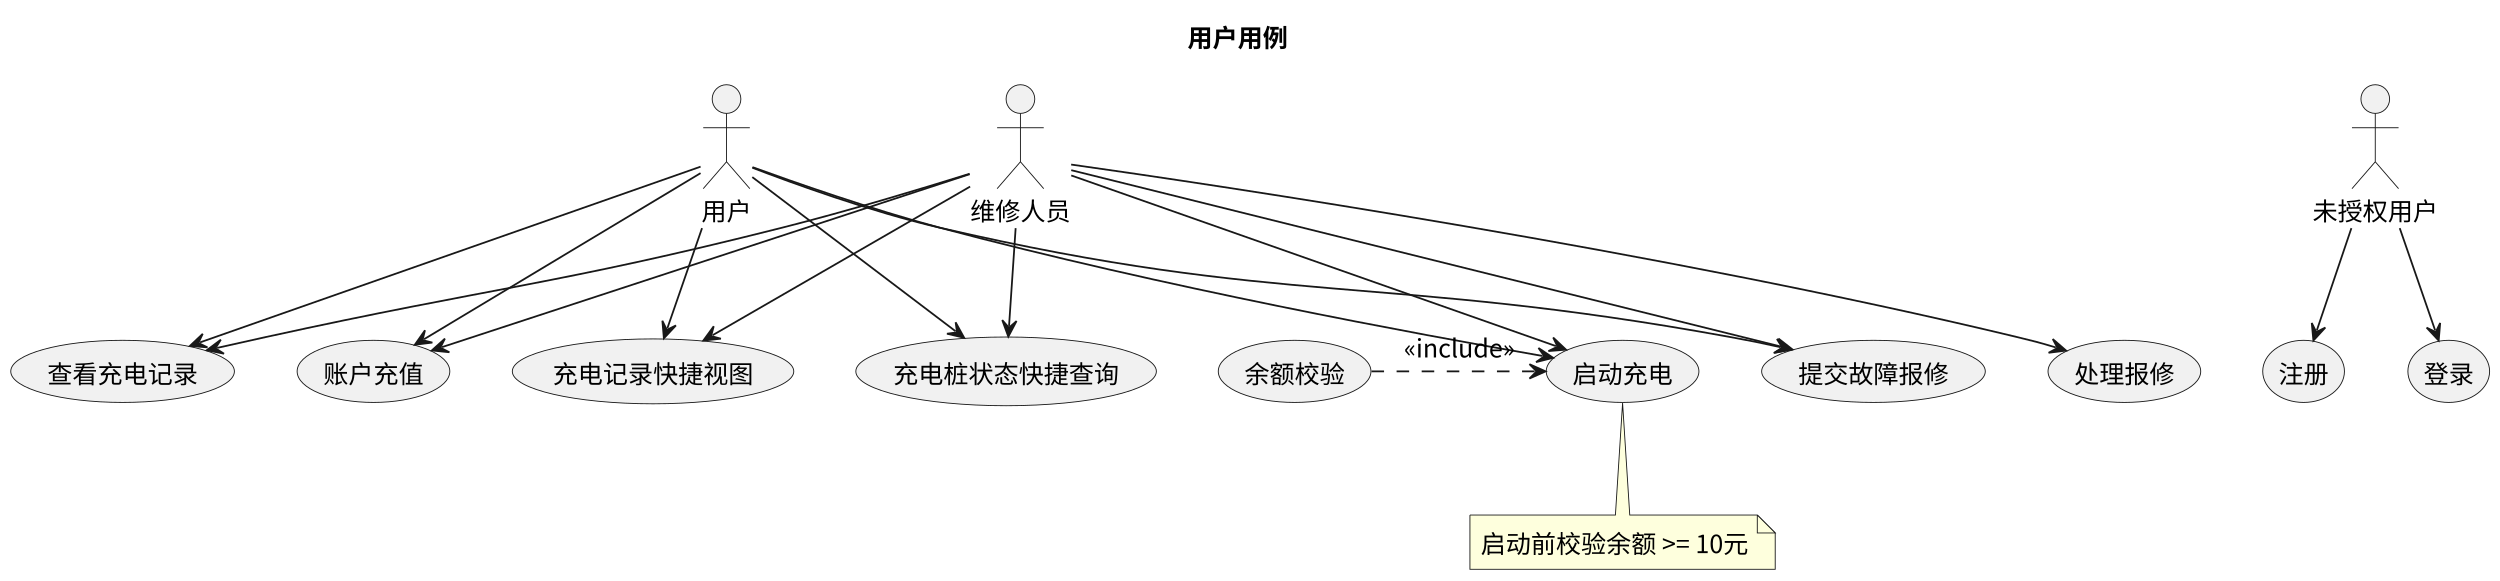
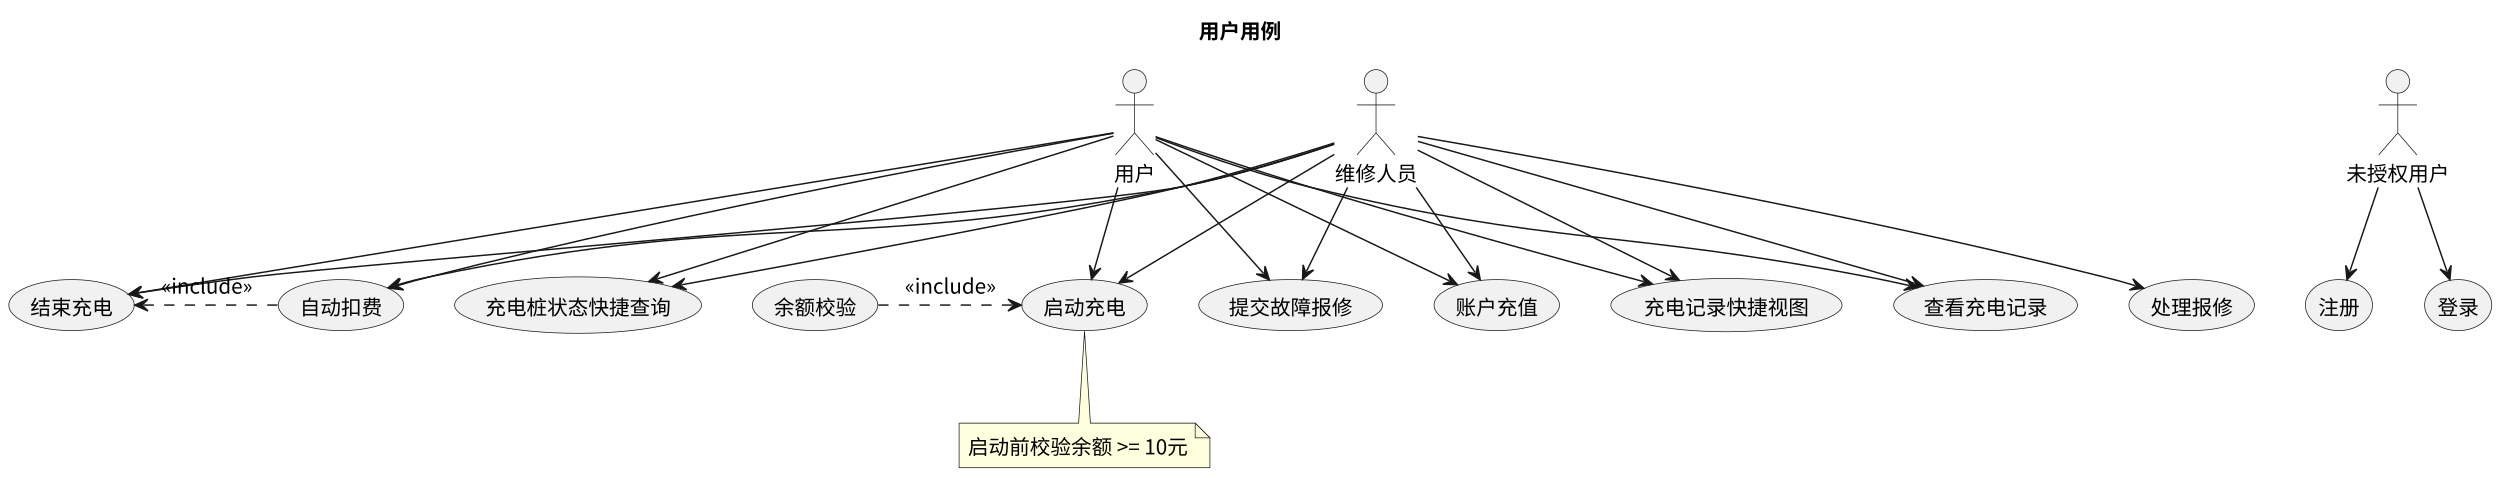
- <svg xmlns="http://www.w3.org/2000/svg" contentStyleType="text/css" data-diagram-type="DESCRIPTION" height="324px" preserveAspectRatio="none" style="width:1395px;height:324px;background:#FFFFFF;" version="1.1" viewBox="0 0 1395 324" width="1395px" zoomAndPan="magnify">
+ <svg xmlns="http://www.w3.org/2000/svg" contentStyleType="text/css" data-diagram-type="DESCRIPTION" height="324px" preserveAspectRatio="none" style="width:1698px;height:324px;background:#FFFFFF;" version="1.1" viewBox="0 0 1698 324" width="1698px" zoomAndPan="magnify">
  <defs />
  <g>
    <g class="title" data-source-line="3">
-       <text fill="#000000" font-family="Noto Sans CJK SC" font-size="14" font-weight="bold" lengthAdjust="spacing" textLength="56" x="662.599" y="26.24">用户用例</text>
+       <text fill="#000000" font-family="Noto Sans CJK SC" font-size="14" font-weight="bold" lengthAdjust="spacing" textLength="56" x="814.199" y="26.24">用户用例</text>
    </g>
    <g class="entity" data-entity="G" data-source-line="6" data-uid="ent0002" id="entity_G">
-       <ellipse cx="1325.4" cy="55.272" fill="#F1F1F1" rx="8" ry="8" style="stroke:#181818;stroke-width:0.5;" />
-       <path d="M1325.4,63.272 L1325.4,90.272 M1312.4,71.272 L1338.4,71.272 M1325.4,90.272 L1312.4,105.272 M1325.4,90.272 L1338.4,105.272" fill="none" style="stroke:#181818;stroke-width:0.5;" />
-       <text fill="#000000" font-family="Noto Sans CJK SC" font-size="14" lengthAdjust="spacing" textLength="70" x="1290.4" y="123.012">未授权用户</text>
+       <ellipse cx="1628.6" cy="55.272" fill="#F1F1F1" rx="8" ry="8" style="stroke:#181818;stroke-width:0.5;" />
+       <path d="M1628.6,63.272 L1628.6,90.272 M1615.6,71.272 L1641.6,71.272 M1628.6,90.272 L1615.6,105.272 M1628.6,90.272 L1641.6,105.272" fill="none" style="stroke:#181818;stroke-width:0.5;" />
+       <text fill="#000000" font-family="Noto Sans CJK SC" font-size="14" lengthAdjust="spacing" textLength="70" x="1593.6" y="123.012">未授权用户</text>
    </g>
    <g class="entity" data-entity="U" data-source-line="7" data-uid="ent0003" id="entity_U">
-       <ellipse cx="405.4" cy="55.272" fill="#F1F1F1" rx="8" ry="8" style="stroke:#181818;stroke-width:0.5;" />
-       <path d="M405.4,63.272 L405.4,90.272 M392.4,71.272 L418.4,71.272 M405.4,90.272 L392.4,105.272 M405.4,90.272 L418.4,105.272" fill="none" style="stroke:#181818;stroke-width:0.5;" />
-       <text fill="#000000" font-family="Noto Sans CJK SC" font-size="14" lengthAdjust="spacing" textLength="28" x="391.4" y="123.012">用户</text>
+       <ellipse cx="770.6" cy="55.272" fill="#F1F1F1" rx="8" ry="8" style="stroke:#181818;stroke-width:0.5;" />
+       <path d="M770.6,63.272 L770.6,90.272 M757.6,71.272 L783.6,71.272 M770.6,90.272 L757.6,105.272 M770.6,90.272 L783.6,105.272" fill="none" style="stroke:#181818;stroke-width:0.5;" />
+       <text fill="#000000" font-family="Noto Sans CJK SC" font-size="14" lengthAdjust="spacing" textLength="28" x="756.6" y="123.012">用户</text>
    </g>
    <g class="entity" data-entity="M" data-source-line="8" data-uid="ent0004" id="entity_M">
-       <ellipse cx="569.4" cy="55.272" fill="#F1F1F1" rx="8" ry="8" style="stroke:#181818;stroke-width:0.5;" />
-       <path d="M569.4,63.272 L569.4,90.272 M556.4,71.272 L582.4,71.272 M569.4,90.272 L556.4,105.272 M569.4,90.272 L582.4,105.272" fill="none" style="stroke:#181818;stroke-width:0.5;" />
-       <text fill="#000000" font-family="Noto Sans CJK SC" font-size="14" lengthAdjust="spacing" textLength="56" x="541.4" y="123.012">维修人员</text>
+       <ellipse cx="934.6" cy="55.272" fill="#F1F1F1" rx="8" ry="8" style="stroke:#181818;stroke-width:0.5;" />
+       <path d="M934.6,63.272 L934.6,90.272 M921.6,71.272 L947.6,71.272 M934.6,90.272 L921.6,105.272 M934.6,90.272 L947.6,105.272" fill="none" style="stroke:#181818;stroke-width:0.5;" />
+       <text fill="#000000" font-family="Noto Sans CJK SC" font-size="14" lengthAdjust="spacing" textLength="56" x="906.6" y="123.012">维修人员</text>
    </g>
    <g class="entity" data-entity="REG" data-source-line="10" data-uid="ent0005" id="entity_REG">
-       <ellipse cx="1285.399" cy="207.226" fill="#F1F1F1" rx="22.799" ry="17.334" style="stroke:#181818;stroke-width:0.5;" />
-       <text fill="#000000" font-family="Noto Sans CJK SC" font-size="14" lengthAdjust="spacing" textLength="28" x="1271.399" y="213.862">注册</text>
+       <ellipse cx="1588.599" cy="207.226" fill="#F1F1F1" rx="22.799" ry="17.334" style="stroke:#181818;stroke-width:0.5;" />
+       <text fill="#000000" font-family="Noto Sans CJK SC" font-size="14" lengthAdjust="spacing" textLength="28" x="1574.599" y="213.862">注册</text>
    </g>
    <g class="entity" data-entity="LOG" data-source-line="11" data-uid="ent0006" id="entity_LOG">
-       <ellipse cx="1366.399" cy="207.226" fill="#F1F1F1" rx="22.799" ry="17.334" style="stroke:#181818;stroke-width:0.5;" />
-       <text fill="#000000" font-family="Noto Sans CJK SC" font-size="14" lengthAdjust="spacing" textLength="28" x="1352.399" y="213.862">登录</text>
+       <ellipse cx="1669.599" cy="207.226" fill="#F1F1F1" rx="22.799" ry="17.334" style="stroke:#181818;stroke-width:0.5;" />
+       <text fill="#000000" font-family="Noto Sans CJK SC" font-size="14" lengthAdjust="spacing" textLength="28" x="1655.599" y="213.862">登录</text>
    </g>
    <g class="entity" data-entity="RCH" data-source-line="12" data-uid="ent0007" id="entity_RCH">
-       <ellipse cx="208.398" cy="207.226" fill="#F1F1F1" rx="42.598" ry="17.334" style="stroke:#181818;stroke-width:0.5;" />
-       <text fill="#000000" font-family="Noto Sans CJK SC" font-size="14" lengthAdjust="spacing" textLength="56" x="180.398" y="213.862">账户充值</text>
+       <ellipse cx="1016.598" cy="207.226" fill="#F1F1F1" rx="42.598" ry="17.334" style="stroke:#181818;stroke-width:0.5;" />
+       <text fill="#000000" font-family="Noto Sans CJK SC" font-size="14" lengthAdjust="spacing" textLength="56" x="988.598" y="213.862">账户充值</text>
    </g>
    <g class="entity" data-entity="CS" data-source-line="13" data-uid="ent0008" id="entity_CS">
-       <ellipse cx="905.398" cy="207.226" fill="#F1F1F1" rx="42.598" ry="17.334" style="stroke:#181818;stroke-width:0.5;" />
-       <text fill="#000000" font-family="Noto Sans CJK SC" font-size="14" lengthAdjust="spacing" textLength="56" x="877.398" y="213.862">启动充电</text>
+       <ellipse cx="736.598" cy="207.226" fill="#F1F1F1" rx="42.598" ry="17.334" style="stroke:#181818;stroke-width:0.5;" />
+       <text fill="#000000" font-family="Noto Sans CJK SC" font-size="14" lengthAdjust="spacing" textLength="56" x="708.598" y="213.862">启动充电</text>
    </g>
    <g class="entity" data-entity="BAL" data-source-line="14" data-uid="ent0009" id="entity_BAL">
-       <ellipse cx="722.398" cy="207.226" fill="#F1F1F1" rx="42.598" ry="17.334" style="stroke:#181818;stroke-width:0.5;" />
-       <text fill="#000000" font-family="Noto Sans CJK SC" font-size="14" lengthAdjust="spacing" textLength="56" x="694.398" y="213.862">余额校验</text>
+       <ellipse cx="553.598" cy="207.226" fill="#F1F1F1" rx="42.598" ry="17.334" style="stroke:#181818;stroke-width:0.5;" />
+       <text fill="#000000" font-family="Noto Sans CJK SC" font-size="14" lengthAdjust="spacing" textLength="56" x="525.598" y="213.862">余额校验</text>
    </g>
-     <g class="entity" data-entity="VCR" data-source-line="15" data-uid="ent0010" id="entity_VCR">
-       <ellipse cx="68.397" cy="207.226" fill="#F1F1F1" rx="62.397" ry="17.334" style="stroke:#181818;stroke-width:0.5;" />
-       <text fill="#000000" font-family="Noto Sans CJK SC" font-size="14" lengthAdjust="spacing" textLength="84" x="26.397" y="213.862">查看充电记录</text>
+     <g class="entity" data-entity="EC" data-source-line="15" data-uid="ent0010" id="entity_EC">
+       <ellipse cx="48.598" cy="207.226" fill="#F1F1F1" rx="42.598" ry="17.334" style="stroke:#181818;stroke-width:0.5;" />
+       <text fill="#000000" font-family="Noto Sans CJK SC" font-size="14" lengthAdjust="spacing" textLength="56" x="20.598" y="213.862">结束充电</text>
    </g>
-     <g class="entity" data-entity="SRT" data-source-line="16" data-uid="ent0011" id="entity_SRT">
-       <ellipse cx="1045.397" cy="207.226" fill="#F1F1F1" rx="62.397" ry="17.334" style="stroke:#181818;stroke-width:0.5;" />
-       <text fill="#000000" font-family="Noto Sans CJK SC" font-size="14" lengthAdjust="spacing" textLength="84" x="1003.397" y="213.862">提交故障报修</text>
+     <g class="entity" data-entity="AD" data-source-line="16" data-uid="ent0011" id="entity_AD">
+       <ellipse cx="231.598" cy="207.226" fill="#F1F1F1" rx="42.598" ry="17.334" style="stroke:#181818;stroke-width:0.5;" />
+       <text fill="#000000" font-family="Noto Sans CJK SC" font-size="14" lengthAdjust="spacing" textLength="56" x="203.598" y="213.862">自动扣费</text>
    </g>
-     <g class="entity" data-entity="HR" data-source-line="17" data-uid="ent0012" id="entity_HR">
-       <ellipse cx="1185.398" cy="207.226" fill="#F1F1F1" rx="42.598" ry="17.334" style="stroke:#181818;stroke-width:0.5;" />
-       <text fill="#000000" font-family="Noto Sans CJK SC" font-size="14" lengthAdjust="spacing" textLength="56" x="1157.398" y="213.862">处理报修</text>
+     <g class="entity" data-entity="VCR" data-source-line="17" data-uid="ent0012" id="entity_VCR">
+       <ellipse cx="1348.597" cy="207.226" fill="#F1F1F1" rx="62.397" ry="17.334" style="stroke:#181818;stroke-width:0.5;" />
+       <text fill="#000000" font-family="Noto Sans CJK SC" font-size="14" lengthAdjust="spacing" textLength="84" x="1306.597" y="213.862">查看充电记录</text>
    </g>
-     <g class="entity" data-entity="QV" data-source-line="18" data-uid="ent0013" id="entity_QV">
-       <ellipse cx="364.398" cy="207.217" fill="#F1F1F1" rx="78.528" ry="18.105" style="stroke:#181818;stroke-width:0.5;" />
-       <text fill="#000000" font-family="Noto Sans CJK SC" font-size="14" lengthAdjust="spacing" textLength="111.999" x="308.398" y="213.853">充电记录快捷视图</text>
+     <g class="entity" data-entity="SRT" data-source-line="18" data-uid="ent0013" id="entity_SRT">
+       <ellipse cx="876.597" cy="207.226" fill="#F1F1F1" rx="62.397" ry="17.334" style="stroke:#181818;stroke-width:0.5;" />
+       <text fill="#000000" font-family="Noto Sans CJK SC" font-size="14" lengthAdjust="spacing" textLength="84" x="834.597" y="213.862">提交故障报修</text>
    </g>
-     <g class="entity" data-entity="QC" data-source-line="19" data-uid="ent0014" id="entity_QC">
-       <ellipse cx="561.404" cy="207.223" fill="#F1F1F1" rx="83.854" ry="19.171" style="stroke:#181818;stroke-width:0.5;" />
-       <text fill="#000000" font-family="Noto Sans CJK SC" font-size="14" lengthAdjust="spacing" textLength="125.999" x="498.404" y="213.859">充电桩状态快捷查询</text>
+     <g class="entity" data-entity="HR" data-source-line="19" data-uid="ent0014" id="entity_HR">
+       <ellipse cx="1488.598" cy="207.226" fill="#F1F1F1" rx="42.598" ry="17.334" style="stroke:#181818;stroke-width:0.5;" />
+       <text fill="#000000" font-family="Noto Sans CJK SC" font-size="14" lengthAdjust="spacing" textLength="56" x="1460.598" y="213.862">处理报修</text>
    </g>
-     <g class="entity" data-entity="GMN32" data-source-line="38" data-uid="ent0033" id="entity_GMN32">
-       <path d="M820.22,287.392 L820.22,317.664 A0,0 0 0 0 820.22,317.664 L990.571,317.664 A0,0 0 0 0 990.571,317.664 L990.571,297.392 L980.571,287.392 L909.4,287.392 L905.4,224.902 L901.4,287.392 L820.22,287.392 A0,0 0 0 0 820.22,287.392" fill="#FEFFDD" style="stroke:#181818;stroke-width:0.5;" />
-       <path d="M980.571,287.392 L980.571,297.392 L990.571,297.392 L980.571,287.392" fill="#FEFFDD" style="stroke:#181818;stroke-width:0.5;" />
-       <text fill="#000000" font-family="Noto Sans CJK SC" font-size="14" lengthAdjust="spacing" textLength="149.351" x="826.22" y="308.632">启动前校验余额 &gt;= 10元</text>
+     <g class="entity" data-entity="QV" data-source-line="20" data-uid="ent0015" id="entity_QV">
+       <ellipse cx="1172.598" cy="207.217" fill="#F1F1F1" rx="78.528" ry="18.105" style="stroke:#181818;stroke-width:0.5;" />
+       <text fill="#000000" font-family="Noto Sans CJK SC" font-size="14" lengthAdjust="spacing" textLength="111.999" x="1116.598" y="213.853">充电记录快捷视图</text>
    </g>
-     <g class="link" data-entity-1="G" data-entity-2="REG" data-source-line="21" data-uid="lnk15" id="link_G_REG">
-       <path d="M1312.08,127.302 C1304.85,148.682 1298.233,168.258 1292.793,184.338" fill="none" id="G-to-REG" style="stroke:#181818;stroke-width:1;" />
-       <polygon fill="#181818" points="1290.87,190.022,1297.543,182.778,1292.472,185.286,1289.965,180.215,1290.87,190.022" style="stroke:#181818;stroke-width:1;" />
+     <g class="entity" data-entity="QC" data-source-line="21" data-uid="ent0016" id="entity_QC">
+       <ellipse cx="392.604" cy="207.223" fill="#F1F1F1" rx="83.854" ry="19.171" style="stroke:#181818;stroke-width:0.5;" />
+       <text fill="#000000" font-family="Noto Sans CJK SC" font-size="14" lengthAdjust="spacing" textLength="125.999" x="329.604" y="213.859">充电桩状态快捷查询</text>
    </g>
-     <g class="link" data-entity-1="G" data-entity-2="LOG" data-source-line="22" data-uid="lnk16" id="link_G_LOG">
-       <path d="M1339.05,127.302 C1346.46,148.682 1353.246,168.272 1358.816,184.352" fill="none" id="G-to-LOG" style="stroke:#181818;stroke-width:1;" />
-       <polygon fill="#181818" points="1360.78,190.022,1361.614,180.208,1359.143,185.297,1354.054,182.827,1360.78,190.022" style="stroke:#181818;stroke-width:1;" />
+     <g class="entity" data-entity="GMN38" data-source-line="44" data-uid="ent0039" id="entity_GMN38">
+       <path d="M651.42,287.392 L651.42,317.664 A0,0 0 0 0 651.42,317.664 L821.771,317.664 A0,0 0 0 0 821.771,317.664 L821.771,297.392 L811.771,287.392 L740.6,287.392 L736.6,224.902 L732.6,287.392 L651.42,287.392 A0,0 0 0 0 651.42,287.392" fill="#FEFFDD" style="stroke:#181818;stroke-width:0.5;" />
+       <path d="M811.771,287.392 L811.771,297.392 L821.771,297.392 L811.771,287.392" fill="#FEFFDD" style="stroke:#181818;stroke-width:0.5;" />
+       <text fill="#000000" font-family="Noto Sans CJK SC" font-size="14" lengthAdjust="spacing" textLength="149.351" x="657.42" y="308.632">启动前校验余额 &gt;= 10元</text>
    </g>
-     <g class="link" data-entity-1="U" data-entity-2="RCH" data-source-line="23" data-uid="lnk17" id="link_U_RCH">
-       <path d="M390.91,96.612 C357.06,116.942 277.663,164.623 236.624,189.273" fill="none" id="U-to-RCH" style="stroke:#181818;stroke-width:1;" />
-       <polygon fill="#181818" points="231.48,192.362,241.255,191.157,235.766,189.787,237.136,184.299,231.48,192.362" style="stroke:#181818;stroke-width:1;" />
+     <g class="link" data-entity-1="G" data-entity-2="REG" data-source-line="23" data-uid="lnk17" id="link_G_REG">
+       <path d="M1615.28,127.302 C1608.05,148.682 1601.433,168.258 1595.993,184.338" fill="none" id="G-to-REG" style="stroke:#181818;stroke-width:1;" />
+       <polygon fill="#181818" points="1594.07,190.022,1600.743,182.778,1595.672,185.286,1593.165,180.215,1594.07,190.022" style="stroke:#181818;stroke-width:1;" />
    </g>
-     <g class="link" data-entity-1="U" data-entity-2="CS" data-source-line="24" data-uid="lnk18" id="link_U_CS">
-       <path d="M419.89,93.272 C442.14,101.352 486.16,116.822 524.4,127.052 C648.07,160.122 791.509,186.583 860.749,198.633" fill="none" id="U-to-CS" style="stroke:#181818;stroke-width:1;" />
-       <polygon fill="#181818" points="866.66,199.662,858.479,194.178,861.734,198.805,857.107,202.06,866.66,199.662" style="stroke:#181818;stroke-width:1;" />
+     <g class="link" data-entity-1="G" data-entity-2="LOG" data-source-line="24" data-uid="lnk18" id="link_G_LOG">
+       <path d="M1642.25,127.302 C1649.66,148.682 1656.446,168.272 1662.016,184.352" fill="none" id="G-to-LOG" style="stroke:#181818;stroke-width:1;" />
+       <polygon fill="#181818" points="1663.98,190.022,1664.814,180.208,1662.343,185.297,1657.255,182.827,1663.98,190.022" style="stroke:#181818;stroke-width:1;" />
    </g>
-     <g class="link" data-entity-1="U" data-entity-2="VCR" data-source-line="25" data-uid="lnk19" id="link_U_VCR">
-       <path d="M390.92,92.992 C341.72,110.262 185.621,165.065 111.611,191.045" fill="none" id="U-to-VCR" style="stroke:#181818;stroke-width:1;" />
-       <polygon fill="#181818" points="105.95,193.032,115.767,193.825,110.668,191.376,113.117,186.277,105.95,193.032" style="stroke:#181818;stroke-width:1;" />
+     <g class="link" data-entity-1="U" data-entity-2="RCH" data-source-line="25" data-uid="lnk19" id="link_U_RCH">
+       <path d="M784.89,94.782 C824.78,113.972 932.403,165.72 984.403,190.74" fill="none" id="U-to-RCH" style="stroke:#181818;stroke-width:1;" />
+       <polygon fill="#181818" points="989.81,193.342,983.434,185.835,985.304,191.174,979.966,193.044,989.81,193.342" style="stroke:#181818;stroke-width:1;" />
    </g>
-     <g class="link" data-entity-1="U" data-entity-2="SRT" data-source-line="26" data-uid="lnk20" id="link_U_SRT">
-       <path d="M419.81,93.592 C441.96,102.102 485.84,118.122 524.4,127.052 C717.16,171.692 770.74,152.552 965.4,188.052 C976.47,190.072 982.466,191.259 993.566,193.749" fill="none" id="U-to-SRT" style="stroke:#181818;stroke-width:1;" />
-       <polygon fill="#181818" points="999.42,195.062,991.514,189.189,994.541,193.968,989.763,196.995,999.42,195.062" style="stroke:#181818;stroke-width:1;" />
+     <g class="link" data-entity-1="U" data-entity-2="CS" data-source-line="26" data-uid="lnk20" id="link_U_CS">
+       <path d="M759.28,127.302 C753.17,148.552 747.616,167.865 742.996,183.955" fill="none" id="U-to-CS" style="stroke:#181818;stroke-width:1;" />
+       <polygon fill="#181818" points="741.34,189.722,747.668,182.175,742.72,184.916,739.979,179.968,741.34,189.722" style="stroke:#181818;stroke-width:1;" />
    </g>
-     <g class="link" data-entity-1="U" data-entity-2="QV" data-source-line="27" data-uid="lnk21" id="link_U_QV">
-       <path d="M391.74,127.302 C384.52,148.142 377.984,167.012 372.404,183.122" fill="none" id="U-to-QV" style="stroke:#181818;stroke-width:1;" />
-       <polygon fill="#181818" points="370.44,188.792,377.165,181.597,372.077,184.067,369.606,178.978,370.44,188.792" style="stroke:#181818;stroke-width:1;" />
+     <g class="link" data-entity-1="U" data-entity-2="EC" data-source-line="27" data-uid="lnk21" id="link_U_EC">
+       <path d="M756.18,90.272 C670.02,104.392 228.441,176.752 93.241,198.902" fill="none" id="U-to-EC" style="stroke:#181818;stroke-width:1;" />
+       <polygon fill="#181818" points="87.32,199.872,96.848,202.364,92.254,199.064,95.555,194.47,87.32,199.872" style="stroke:#181818;stroke-width:1;" />
    </g>
-     <g class="link" data-entity-1="U" data-entity-2="QC" data-source-line="28" data-uid="lnk22" id="link_U_QC">
-       <path d="M419.79,98.832 C446.8,119.312 500.489,160.026 533.219,184.846" fill="none" id="U-to-QC" style="stroke:#181818;stroke-width:1;" />
-       <polygon fill="#181818" points="538,188.472,533.246,179.847,534.016,185.451,528.412,186.221,538,188.472" style="stroke:#181818;stroke-width:1;" />
+     <g class="link" data-entity-1="U" data-entity-2="AD" data-source-line="28" data-uid="lnk22" id="link_U_AD">
+       <path d="M756.39,90.412 C698.32,100.712 473.51,141.582 291.6,188.052 C282.74,190.312 278.972,191.3 270.202,193.96" fill="none" id="U-to-AD" style="stroke:#181818;stroke-width:1;" />
+       <polygon fill="#181818" points="264.46,195.702,274.234,196.917,269.245,194.251,271.912,189.262,264.46,195.702" style="stroke:#181818;stroke-width:1;" />
    </g>
-     <g class="link" data-entity-1="M" data-entity-2="RCH" data-source-line="29" data-uid="lnk23" id="link_M_RCH">
-       <path d="M541.07,97.192 C475,118.852 316.702,170.723 246.652,193.683" fill="none" id="M-to-RCH" style="stroke:#181818;stroke-width:1;" />
-       <polygon fill="#181818" points="240.95,195.552,250.748,196.55,245.701,193.995,248.256,188.948,240.95,195.552" style="stroke:#181818;stroke-width:1;" />
+     <g class="link" data-entity-1="U" data-entity-2="VCR" data-source-line="29" data-uid="lnk23" id="link_U_VCR">
+       <path d="M785.04,93.482 C807.22,101.862 851.14,117.692 889.6,127.052 C1055.37,167.382 1101.1,155.582 1268.6,188.052 C1279.64,190.192 1285.637,191.424 1296.737,193.924" fill="none" id="U-to-VCR" style="stroke:#181818;stroke-width:1;" />
+       <polygon fill="#181818" points="1302.59,195.242,1294.689,189.362,1297.712,194.143,1292.931,197.167,1302.59,195.242" style="stroke:#181818;stroke-width:1;" />
    </g>
-     <g class="link" data-entity-1="M" data-entity-2="CS" data-source-line="30" data-uid="lnk24" id="link_M_CS">
-       <path d="M597.75,97.902 C660.09,119.842 803.011,170.169 868.181,193.119" fill="none" id="M-to-CS" style="stroke:#181818;stroke-width:1;" />
-       <polygon fill="#181818" points="873.84,195.112,866.68,188.35,869.124,193.451,864.022,195.895,873.84,195.112" style="stroke:#181818;stroke-width:1;" />
+     <g class="link" data-entity-1="U" data-entity-2="SRT" data-source-line="30" data-uid="lnk24" id="link_U_SRT">
+       <path d="M784.89,103.872 C805.12,126.452 837.897,163.023 858.187,185.673" fill="none" id="U-to-SRT" style="stroke:#181818;stroke-width:1;" />
+       <polygon fill="#181818" points="862.19,190.142,859.164,180.769,858.854,186.418,853.206,186.107,862.19,190.142" style="stroke:#181818;stroke-width:1;" />
    </g>
-     <g class="link" data-entity-1="M" data-entity-2="VCR" data-source-line="31" data-uid="lnk25" id="link_M_VCR">
-       <path d="M541.03,96.952 C514.23,105.332 472.8,117.852 436.4,127.052 C309.54,159.092 276.2,160.002 148.4,188.052 C137.68,190.402 132.031,191.655 121.181,194.115" fill="none" id="M-to-VCR" style="stroke:#181818;stroke-width:1;" />
-       <polygon fill="#181818" points="115.33,195.442,124.992,197.353,120.206,194.336,123.223,189.551,115.33,195.442" style="stroke:#181818;stroke-width:1;" />
+     <g class="link" data-entity-1="U" data-entity-2="QV" data-source-line="31" data-uid="lnk25" id="link_U_QV">
+       <path d="M784.82,92.822 C807.07,100.442 851.52,115.472 889.6,127.052 C970.62,151.692 1059.765,176.107 1116.505,191.327" fill="none" id="U-to-QV" style="stroke:#181818;stroke-width:1;" />
+       <polygon fill="#181818" points="1122.3,192.882,1114.644,186.687,1117.471,191.587,1112.571,194.414,1122.3,192.882" style="stroke:#181818;stroke-width:1;" />
    </g>
-     <g class="link" data-entity-1="M" data-entity-2="SRT" data-source-line="32" data-uid="lnk26" id="link_M_SRT">
-       <path d="M597.75,94.962 C677.3,114.732 897.327,169.415 994.357,193.535" fill="none" id="M-to-SRT" style="stroke:#181818;stroke-width:1;" />
-       <polygon fill="#181818" points="1000.18,194.982,992.411,188.929,995.328,193.776,990.481,196.693,1000.18,194.982" style="stroke:#181818;stroke-width:1;" />
+     <g class="link" data-entity-1="U" data-entity-2="QC" data-source-line="32" data-uid="lnk26" id="link_U_QC">
+       <path d="M756.24,92.402 C704.66,108.552 532.916,162.299 446.446,189.369" fill="none" id="U-to-QC" style="stroke:#181818;stroke-width:1;" />
+       <polygon fill="#181818" points="440.72,191.162,450.504,192.29,445.492,189.668,448.114,184.656,440.72,191.162" style="stroke:#181818;stroke-width:1;" />
    </g>
-     <g class="link" data-entity-1="M" data-entity-2="HR" data-source-line="33" data-uid="lnk27" id="link_M_HR">
-       <path d="M597.7,91.822 C679.88,103.432 925.38,139.922 1125.4,188.052 C1134.39,190.212 1138.287,191.205 1147.147,193.885" fill="none" id="M-to-HR" style="stroke:#181818;stroke-width:1;" />
-       <polygon fill="#181818" points="1152.89,195.622,1145.434,189.188,1148.104,194.174,1143.117,196.845,1152.89,195.622" style="stroke:#181818;stroke-width:1;" />
+     <g class="link" data-entity-1="M" data-entity-2="RCH" data-source-line="33" data-uid="lnk27" id="link_M_RCH">
+       <path d="M961.9,127.302 C976.72,148.682 990.813,169.01 1001.953,185.09" fill="none" id="M-to-RCH" style="stroke:#181818;stroke-width:1;" />
+       <polygon fill="#181818" points="1005.37,190.022,1003.533,180.346,1002.523,185.912,996.957,184.902,1005.37,190.022" style="stroke:#181818;stroke-width:1;" />
    </g>
-     <g class="link" data-entity-1="M" data-entity-2="QV" data-source-line="34" data-uid="lnk28" id="link_M_QV">
-       <path d="M541.32,104.112 C502.17,126.702 436.797,164.433 397.657,187.023" fill="none" id="M-to-QV" style="stroke:#181818;stroke-width:1;" />
-       <polygon fill="#181818" points="392.46,190.022,402.254,188.987,396.791,187.523,398.255,182.059,392.46,190.022" style="stroke:#181818;stroke-width:1;" />
+     <g class="link" data-entity-1="M" data-entity-2="CS" data-source-line="34" data-uid="lnk28" id="link_M_CS">
+       <path d="M906.23,104.862 C866.88,128.372 801.611,167.375 765.121,189.175" fill="none" id="M-to-CS" style="stroke:#181818;stroke-width:1;" />
+       <polygon fill="#181818" points="759.97,192.252,769.748,191.07,764.262,189.688,765.645,184.202,759.97,192.252" style="stroke:#181818;stroke-width:1;" />
    </g>
-     <g class="link" data-entity-1="M" data-entity-2="QC" data-source-line="35" data-uid="lnk29" id="link_M_QC">
-       <path d="M566.73,127.302 C565.35,147.742 564.135,165.746 563.045,181.866" fill="none" id="M-to-QC" style="stroke:#181818;stroke-width:1;" />
-       <polygon fill="#181818" points="562.64,187.852,567.238,179.142,562.977,182.863,559.256,178.603,562.64,187.852" style="stroke:#181818;stroke-width:1;" />
+     <g class="link" data-entity-1="M" data-entity-2="EC" data-source-line="35" data-uid="lnk29" id="link_M_EC">
+       <path d="M906.19,97.982 C879.52,107.022 838.34,119.932 801.6,127.052 C732.55,140.422 241.41,179.522 171.6,188.052 C143.53,191.482 117.909,195.23 93.789,198.98" fill="none" id="M-to-EC" style="stroke:#181818;stroke-width:1;" />
+       <polygon fill="#181818" points="87.86,199.902,97.368,202.472,92.801,199.134,96.139,194.567,87.86,199.902" style="stroke:#181818;stroke-width:1;" />
    </g>
-     <g class="link" data-entity-1="BAL" data-entity-2="CS" data-source-line="37" data-uid="lnk31" id="link_BAL_CS">
-       <path d="M765.3,207.222 C794.57,207.222 827.17,207.222 856.44,207.222" fill="none" id="BAL-to-CS" style="stroke:#181818;stroke-width:1;stroke-dasharray:7,7;" />
-       <polygon fill="#181818" points="862.44,207.222,853.44,203.222,857.44,207.222,853.44,211.222,862.44,207.222" style="stroke:#181818;stroke-width:1;" />
-       <text fill="#000000" font-family="Noto Sans CJK SC" font-size="14" lengthAdjust="spacing" textLength="61.852" x="783.4" y="199.462">«include»</text>
+     <g class="link" data-entity-1="M" data-entity-2="AD" data-source-line="36" data-uid="lnk30" id="link_M_AD">
+       <path d="M906.15,97.792 C879.46,106.692 838.26,119.522 801.6,127.052 C577.99,172.982 515.03,141.232 291.6,188.052 C282.44,189.972 278.402,190.913 269.452,193.623" fill="none" id="M-to-AD" style="stroke:#181818;stroke-width:1;" />
+       <polygon fill="#181818" points="263.71,195.362,273.483,196.582,268.495,193.913,271.165,188.925,263.71,195.362" style="stroke:#181818;stroke-width:1;" />
+     </g>
+     <g class="link" data-entity-1="M" data-entity-2="VCR" data-source-line="37" data-uid="lnk31" id="link_M_VCR">
+       <path d="M963.05,96.042 C1034.48,116.452 1215.891,168.293 1300.371,192.443" fill="none" id="M-to-VCR" style="stroke:#181818;stroke-width:1;" />
+       <polygon fill="#181818" points="1306.14,194.092,1298.586,187.772,1301.333,192.718,1296.387,195.464,1306.14,194.092" style="stroke:#181818;stroke-width:1;" />
+     </g>
+     <g class="link" data-entity-1="M" data-entity-2="SRT" data-source-line="38" data-uid="lnk32" id="link_M_SRT">
+       <path d="M915.28,127.302 C904.87,148.552 895.222,168.245 887.332,184.335" fill="none" id="M-to-SRT" style="stroke:#181818;stroke-width:1;" />
+       <polygon fill="#181818" points="884.69,189.722,892.244,183.402,886.891,185.233,885.061,179.88,884.69,189.722" style="stroke:#181818;stroke-width:1;" />
+     </g>
+     <g class="link" data-entity-1="M" data-entity-2="HR" data-source-line="39" data-uid="lnk33" id="link_M_HR">
+       <path d="M962.93,92.692 C1038.89,105.712 1253.17,143.812 1428.6,188.052 C1437.57,190.312 1441.457,191.335 1450.317,194.015" fill="none" id="M-to-HR" style="stroke:#181818;stroke-width:1;" />
+       <polygon fill="#181818" points="1456.06,195.752,1448.604,189.317,1451.274,194.304,1446.287,196.975,1456.06,195.752" style="stroke:#181818;stroke-width:1;" />
+     </g>
+     <g class="link" data-entity-1="M" data-entity-2="QV" data-source-line="40" data-uid="lnk34" id="link_M_QV">
+       <path d="M962.83,101.952 C1007.41,124.102 1088.438,164.381 1135.237,187.651" fill="none" id="M-to-QV" style="stroke:#181818;stroke-width:1;" />
+       <polygon fill="#181818" points="1140.61,190.322,1134.332,182.733,1136.133,188.096,1130.77,189.897,1140.61,190.322" style="stroke:#181818;stroke-width:1;" />
+     </g>
+     <g class="link" data-entity-1="M" data-entity-2="QC" data-source-line="41" data-uid="lnk35" id="link_M_QC">
+       <path d="M906.27,97.102 C879.49,105.582 838.08,118.172 801.6,127.052 C737.12,142.742 560.832,175.532 462.812,193.462" fill="none" id="M-to-QC" style="stroke:#181818;stroke-width:1;" />
+       <polygon fill="#181818" points="456.91,194.542,466.483,196.857,461.828,193.642,465.043,188.988,456.91,194.542" style="stroke:#181818;stroke-width:1;" />
+     </g>
+     <g class="link" data-entity-1="BAL" data-entity-2="CS" data-source-line="43" data-uid="lnk37" id="link_BAL_CS">
+       <path d="M596.5,207.222 C625.77,207.222 658.37,207.222 687.64,207.222" fill="none" id="BAL-to-CS" style="stroke:#181818;stroke-width:1;stroke-dasharray:7,7;" />
+       <polygon fill="#181818" points="693.64,207.222,684.64,203.222,688.64,207.222,684.64,211.222,693.64,207.222" style="stroke:#181818;stroke-width:1;" />
+       <text fill="#000000" font-family="Noto Sans CJK SC" font-size="14" lengthAdjust="spacing" textLength="61.852" x="614.6" y="199.462">«include»</text>
+     </g>
+     <g class="link" data-entity-1="EC" data-entity-2="AD" data-source-line="45" data-uid="lnk41" id="link_EC_AD">
+       <path d="M97.5,207.222 C126.77,207.222 159.37,207.222 188.64,207.222" fill="none" id="EC-backto-AD" style="stroke:#181818;stroke-width:1;stroke-dasharray:7,7;" />
+       <polygon fill="#181818" points="91.5,207.222,100.5,211.222,96.5,207.222,100.5,203.222,91.5,207.222" style="stroke:#181818;stroke-width:1;" />
+       <text fill="#000000" font-family="Noto Sans CJK SC" font-size="14" lengthAdjust="spacing" textLength="61.852" x="109.6" y="199.462">«include»</text>
    </g>
  </g>
</svg>
